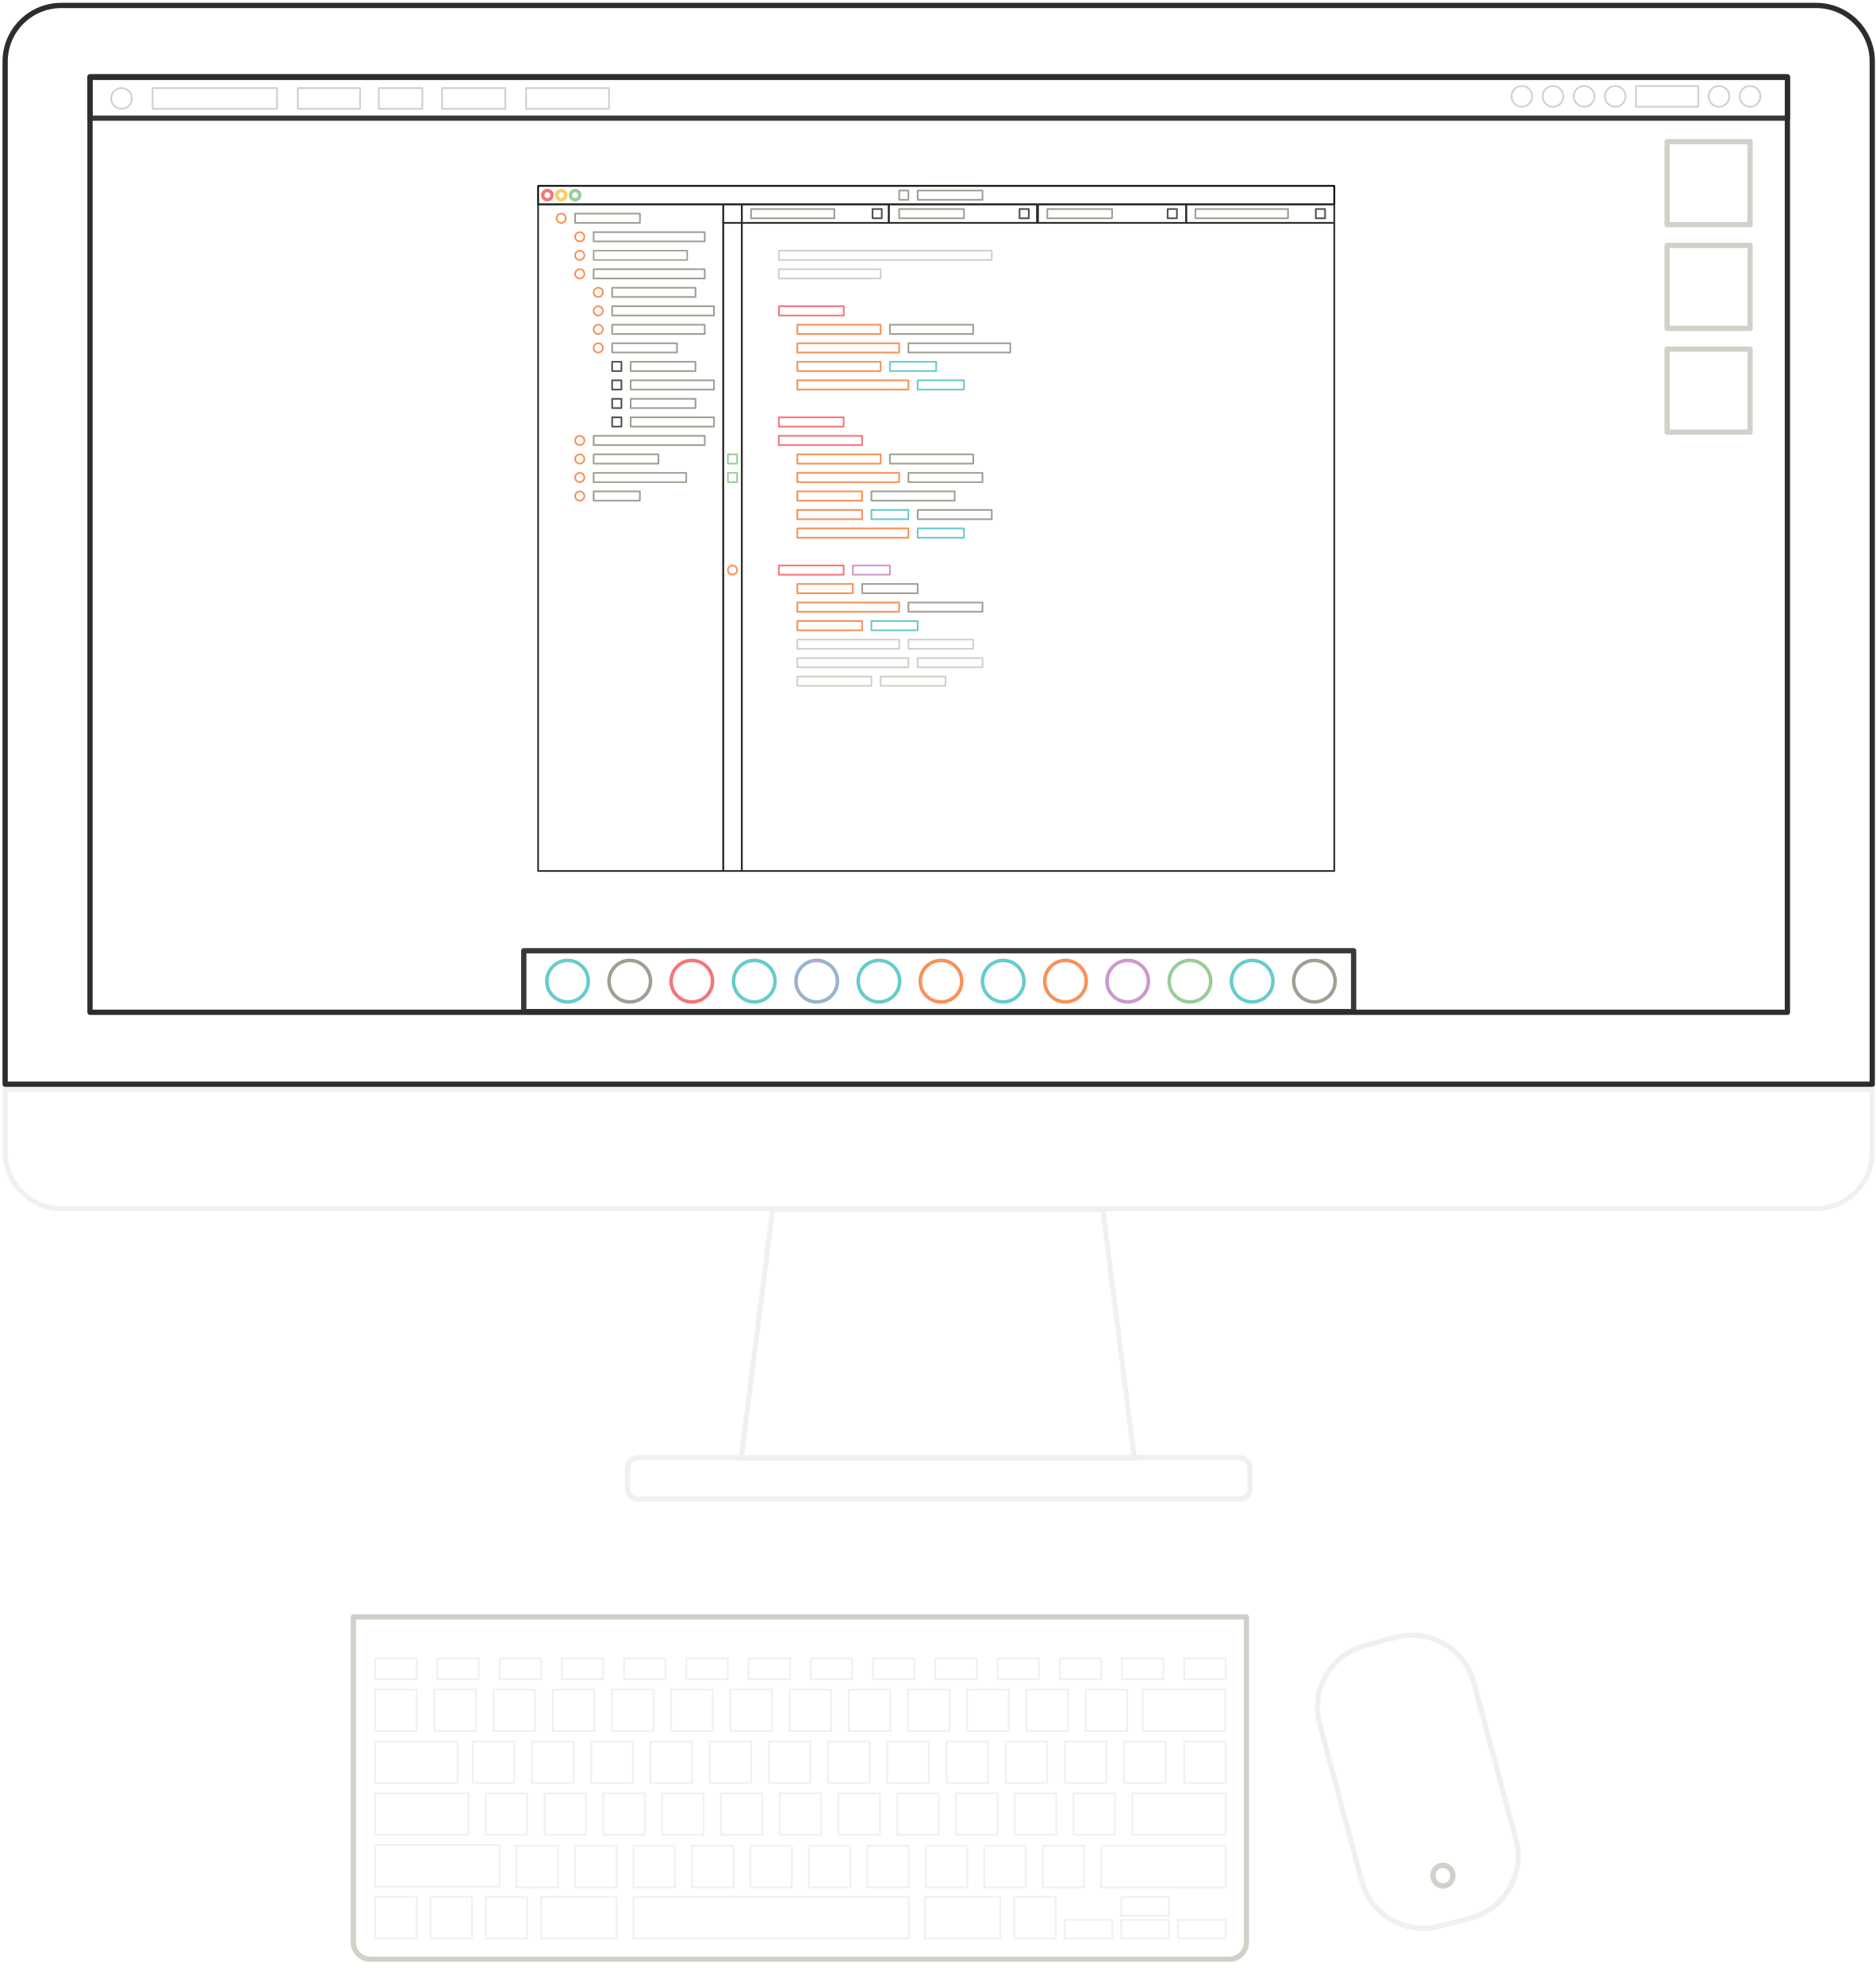
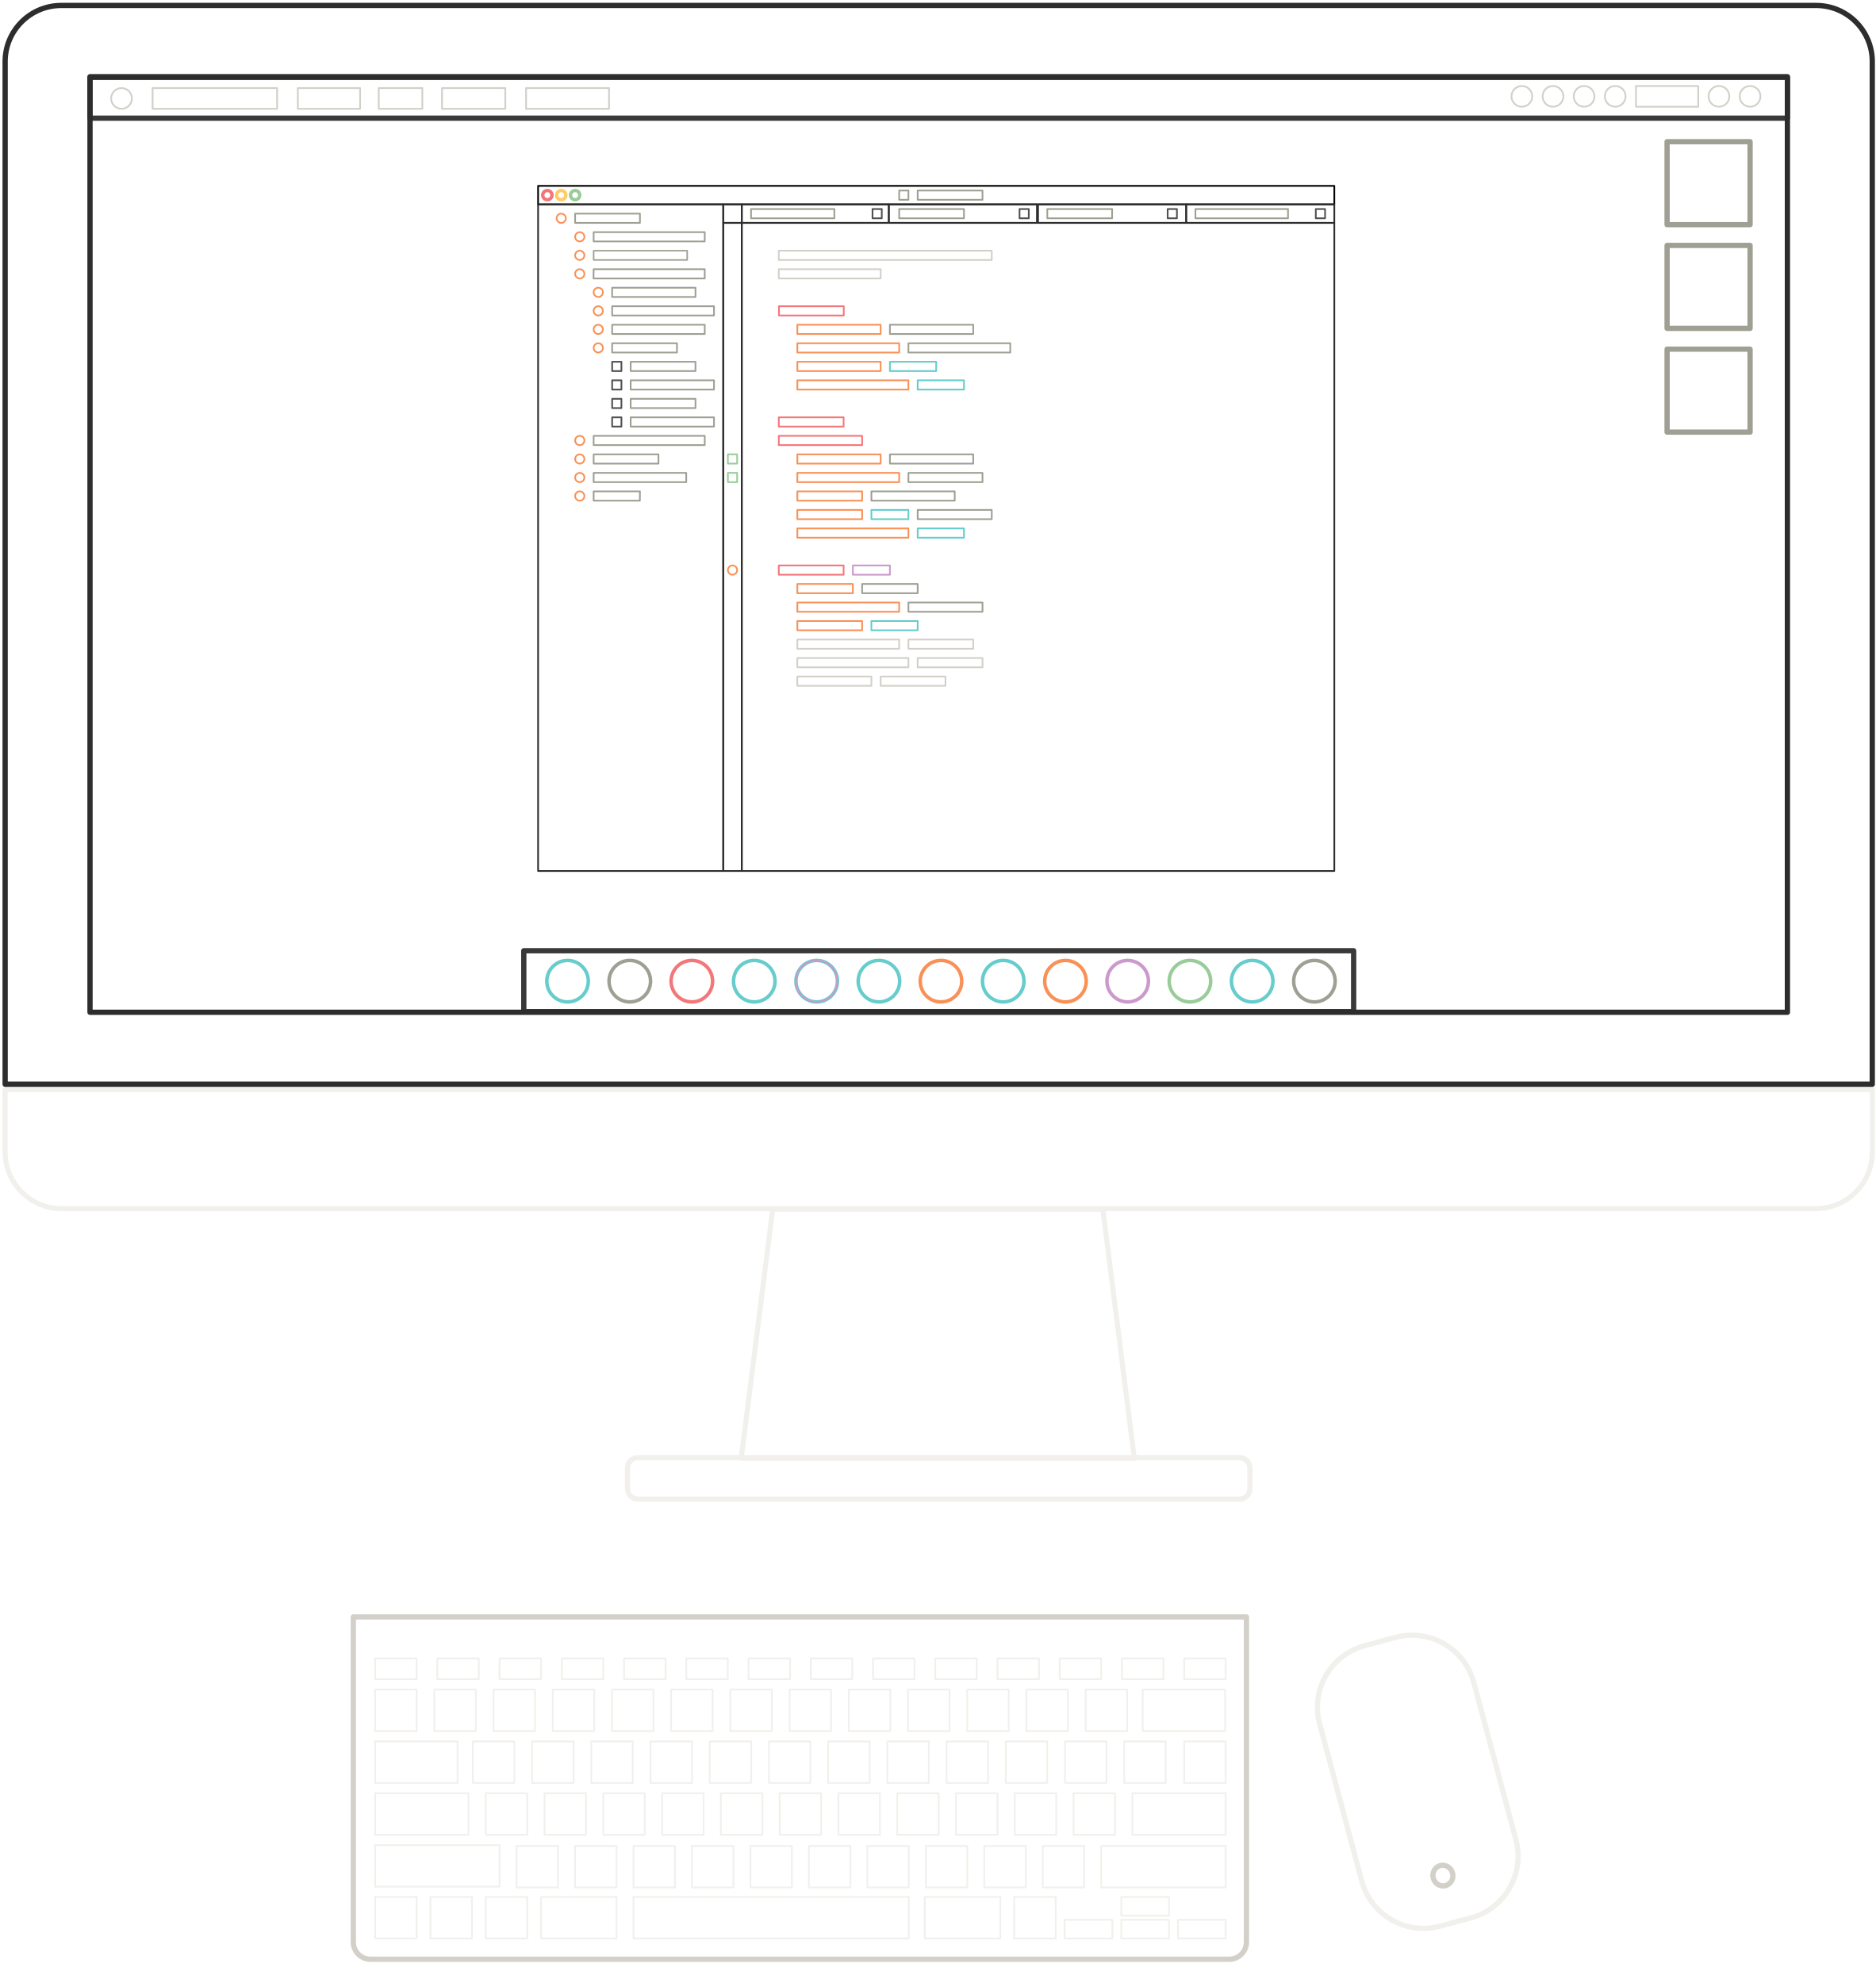
<svg xmlns="http://www.w3.org/2000/svg" width="100%" height="100%" viewBox="0 0 1068 1129" version="1.1" xml:space="preserve" style="fill-rule:evenodd;clip-rule:evenodd;stroke-linejoin:round;stroke-miterlimit:1.414;">
  <g id="Layer1">
    <g>
      <rect x="298.202" y="541.292" width="472.441" height="34.646" style="fill:none;stroke-width:3px;stroke:#393939;" />
      <rect x="51.245" y="43.654" width="966.356" height="23.622" style="fill:none;stroke-width:3px;stroke:#393939;" />
      <path d="M996.34,48.958c3.261,0 5.905,2.644 5.905,5.905c0,3.262 -2.644,5.906 -5.905,5.906c-3.262,0 -5.906,-2.644 -5.906,-5.906c0,-3.261 2.644,-5.905 5.906,-5.905Z" style="fill:none;stroke-width:1px;stroke:#d3d0c9;" />
      <path d="M978.623,48.958c3.262,0 5.906,2.644 5.906,5.905c0,3.262 -2.644,5.906 -5.906,5.906c-3.261,0 -5.905,-2.644 -5.905,-5.906c0,-3.261 2.644,-5.905 5.905,-5.905Z" style="fill:none;stroke-width:1px;stroke:#d3d0c9;" />
      <path d="M919.568,48.958c3.262,0 5.906,2.644 5.906,5.905c0,3.262 -2.644,5.906 -5.906,5.906c-3.261,0 -5.905,-2.644 -5.905,-5.906c0,-3.261 2.644,-5.905 5.905,-5.905Z" style="fill:none;stroke-width:1px;stroke:#d3d0c9;" />
      <path d="M901.852,48.958c3.261,0 5.905,2.644 5.905,5.905c0,3.262 -2.644,5.906 -5.905,5.906c-3.262,0 -5.906,-2.644 -5.906,-5.906c0,-3.261 2.644,-5.905 5.906,-5.905Z" style="fill:none;stroke-width:1px;stroke:#d3d0c9;" />
      <path d="M884.135,48.958c3.261,0 5.905,2.644 5.905,5.905c0,3.262 -2.644,5.906 -5.905,5.906c-3.262,0 -5.906,-2.644 -5.906,-5.906c0,-3.261 2.644,-5.905 5.906,-5.905Z" style="fill:none;stroke-width:1px;stroke:#d3d0c9;" />
      <path d="M866.419,48.958c3.261,0 5.905,2.644 5.905,5.905c0,3.262 -2.644,5.906 -5.905,5.906c-3.262,0 -5.906,-2.644 -5.906,-5.906c0,-3.261 2.644,-5.905 5.906,-5.905Z" style="fill:none;stroke-width:1px;stroke:#d3d0c9;" />
      <rect x="931.4" y="48.958" width="35.433" height="11.811" style="fill:none;stroke-width:1px;stroke:#d3d0c9;" />
      <path d="M86.893,50.137l70.866,0l0,11.811l-70.866,0l0,-11.811l0,0Z" style="fill:none;stroke-width:1px;stroke:#d3d0c9;" />
      <path d="M169.571,50.137l35.433,0l0,11.811l-35.433,0l0,-11.811l0,0Z" style="fill:none;stroke-width:1px;stroke:#d3d0c9;" />
      <path d="M215.635,50.137l24.803,0l0,11.811l-24.803,0l0,-11.811l0,0Z" style="fill:none;stroke-width:1px;stroke:#d3d0c9;" />
      <path d="M251.656,50.137l36.024,0l0,11.811l-36.024,0l0,-11.811l0,0Z" style="fill:none;stroke-width:1px;stroke:#d3d0c9;" />
      <path d="M299.499,50.137l47.244,0l0,11.811l-47.244,0l0,-11.811l0,0Z" style="fill:none;stroke-width:1px;stroke:#d3d0c9;" />
      <path d="M323.12,546.811c6.523,0 11.811,5.288 11.811,11.811c0,6.523 -5.288,11.811 -11.811,11.811c-6.523,0 -11.811,-5.288 -11.811,-11.811c0,-6.524 5.288,-11.811 11.811,-11.811Z" style="fill:none;stroke-width:2px;stroke:#6cc;" />
      <path d="M358.553,546.811c6.523,0 11.811,5.288 11.811,11.811c0,6.523 -5.288,11.811 -11.811,11.811c-6.523,0 -11.811,-5.288 -11.811,-11.811c0,-6.524 5.288,-11.811 11.811,-11.811Z" style="fill:none;stroke-width:2px;stroke:#a09f93;" />
      <path d="M393.879,546.811c6.523,0 11.811,5.288 11.811,11.811c0,6.523 -5.288,11.811 -11.811,11.811c-6.524,0 -11.811,-5.288 -11.811,-11.811c0,-6.524 5.288,-11.811 11.811,-11.811Z" style="fill:none;stroke-width:2px;stroke:#f2777a;" />
      <path d="M429.419,546.811c6.523,0 11.811,5.288 11.811,11.811c0,6.523 -5.288,11.811 -11.811,11.811c-6.523,0 -11.811,-5.288 -11.811,-11.811c0,-6.524 5.288,-11.811 11.811,-11.811Z" style="fill:none;stroke-width:2px;stroke:#6cc;" />
      <path d="M464.96,546.811c6.523,0 11.811,5.288 11.811,11.811c0,6.523 -5.288,11.811 -11.811,11.811c-6.523,0 -11.811,-5.288 -11.811,-11.811c0,-6.524 5.288,-11.811 11.811,-11.811Z" style="fill:none;stroke-width:2px;stroke:#6cc;" />
      <path d="M500.393,546.811c6.523,0 11.811,5.288 11.811,11.811c0,6.523 -5.288,11.811 -11.811,11.811c-6.523,0 -11.811,-5.288 -11.811,-11.811c0,-6.524 5.288,-11.811 11.811,-11.811Z" style="fill:none;stroke-width:2px;stroke:#6cc;" />
      <path d="M535.718,546.811c6.523,0 11.811,5.288 11.811,11.811c0,6.523 -5.288,11.811 -11.811,11.811c-6.523,0 -11.811,-5.288 -11.811,-11.811c0,-6.524 5.288,-11.811 11.811,-11.811Z" style="fill:none;stroke-width:2px;stroke:#f99157;" />
      <path d="M571.151,546.811c6.523,0 11.811,5.288 11.811,11.811c0,6.523 -5.288,11.811 -11.811,11.811c-6.523,0 -11.811,-5.288 -11.811,-11.811c0,-6.524 5.288,-11.811 11.811,-11.811Z" style="fill:none;stroke-width:2px;stroke:#6cc;" />
      <path d="M606.585,546.811c6.523,0 11.811,5.288 11.811,11.811c0,6.523 -5.288,11.811 -11.811,11.811c-6.523,0 -11.811,-5.288 -11.811,-11.811c0,-6.524 5.288,-11.811 11.811,-11.811Z" style="fill:none;stroke-width:2px;stroke:#f99157;" />
      <path d="M642.018,546.811c6.523,0 11.811,5.288 11.811,11.811c0,6.523 -5.288,11.811 -11.811,11.811c-6.523,0 -11.811,-5.288 -11.811,-11.811c0,-6.524 5.288,-11.811 11.811,-11.811Z" style="fill:none;stroke-width:2px;stroke:#c9c;" />
      <path d="M677.451,546.811c6.523,0 11.811,5.288 11.811,11.811c0,6.523 -5.288,11.811 -11.811,11.811c-6.523,0 -11.811,-5.288 -11.811,-11.811c0,-6.524 5.288,-11.811 11.811,-11.811Z" style="fill:none;stroke-width:2px;stroke:#9c9;" />
      <path d="M712.884,546.811c6.523,0 11.811,5.288 11.811,11.811c0,6.523 -5.288,11.811 -11.811,11.811c-6.523,0 -11.811,-5.288 -11.811,-11.811c0,-6.524 5.288,-11.811 11.811,-11.811Z" style="fill:none;stroke-width:2px;stroke:#6cc;" />
      <path d="M748.317,546.811c6.523,0 11.811,5.288 11.811,11.811c0,6.523 -5.288,11.811 -11.811,11.811c-6.523,0 -11.811,-5.288 -11.811,-11.811c0,-6.524 5.288,-11.811 11.811,-11.811Z" style="fill:none;stroke-width:2px;stroke:#a09f93;" />
      <path d="M464.852,546.811c6.523,0 11.811,5.288 11.811,11.811c0,6.523 -5.288,11.811 -11.811,11.811c-6.523,0 -11.811,-5.288 -11.811,-11.811c0,-6.524 5.288,-11.811 11.811,-11.811Z" style="fill:none;stroke-width:1px;stroke:#c9c;" />
      <path d="M69.18,50.139c3.261,0 5.905,2.644 5.905,5.905c0,3.262 -2.644,5.906 -5.905,5.906c-3.262,0 -5.906,-2.644 -5.906,-5.906c0,-3.261 2.644,-5.905 5.906,-5.905Z" style="fill:none;stroke-width:1px;stroke:#d3d0c9;" />
-       <rect x="949.1" y="80.668" width="47.244" height="47.244" style="fill:none;stroke-width:3px;stroke:#d3d0c9;" />
-       <rect x="949.1" y="139.723" width="47.244" height="47.244" style="fill:none;stroke-width:3px;stroke:#d3d0c9;" />
-       <rect x="949.1" y="198.778" width="47.244" height="47.244" style="fill:none;stroke-width:3px;stroke:#d3d0c9;" />
+       <rect x="949.1" y="80.668" width="47.244" height="47.244" style="fill:none;stroke-width:3px;stroke:#a09f93;" />
+       <rect x="949.1" y="139.723" width="47.244" height="47.244" style="fill:none;stroke-width:3px;stroke:#a09f93;" />
+       <rect x="949.1" y="198.778" width="47.244" height="47.244" style="fill:none;stroke-width:3px;stroke:#a09f93;" />
    </g>
    <g>
      <path d="M711.584,835.783c0,-3.262 -2.644,-5.906 -5.906,-5.906l-342.519,0c-3.262,0 -5.906,2.644 -5.906,5.906l0,11.811c0,3.261 2.644,5.905 5.906,5.905l342.519,0c3.262,0 5.906,-2.644 5.906,-5.905l0,-11.811Z" style="fill:none;stroke-width:3px;stroke:#f2f0ec;" />
      <path d="M645.781,830.296l-223.788,0l17.903,-141.732l187.982,0l17.903,141.732ZM1065.92,620.265l-1062.99,0l0,35.658c0,17.786 14.418,32.205 32.204,32.205l998.586,0c17.786,0 32.205,-14.419 32.205,-32.205l-0.001,-35.658Z" style="fill:none;stroke-width:2.86px;stroke:#f2f0ec;" />
      <path d="M1065.92,35.068c0,-17.65 -14.308,-31.959 -31.958,-31.959l-999.078,0c-17.65,0 -31.958,14.309 -31.958,31.959l0,582.215l1062.99,0l0,-582.215l0,0Z" style="fill:none;stroke-width:3px;stroke:#2d2d2d;" />
      <rect x="51.242" y="44.05" width="966.356" height="532.283" style="fill:none;stroke-width:3px;stroke:#2d2d2d;" />
    </g>
    <g>
      <g>
        <path d="M709.614,920.584l-508.464,0l0,185.138c0,5.381 4.363,9.744 9.744,9.744l488.977,0c5.381,0 9.744,-4.363 9.744,-9.744l0,-185.138l-0.001,0Z" style="fill:none;stroke-width:3px;stroke:#d3d0c9;" />
        <g id="keys">
          <rect x="213.552" y="944.209" width="23.622" height="11.811" style="fill:none;stroke-width:1px;stroke:#f2f0ec;" />
          <rect x="248.985" y="944.209" width="23.622" height="11.811" style="fill:none;stroke-width:1px;stroke:#f2f0ec;" />
          <rect x="284.418" y="944.209" width="23.622" height="11.811" style="fill:none;stroke-width:1px;stroke:#f2f0ec;" />
          <rect x="319.851" y="944.209" width="23.622" height="11.811" style="fill:none;stroke-width:1px;stroke:#f2f0ec;" />
          <rect x="355.284" y="944.209" width="23.622" height="11.811" style="fill:none;stroke-width:1px;stroke:#f2f0ec;" />
          <rect x="390.717" y="944.209" width="23.622" height="11.811" style="fill:none;stroke-width:1px;stroke:#f2f0ec;" />
          <rect x="426.15" y="944.209" width="23.622" height="11.811" style="fill:none;stroke-width:1px;stroke:#f2f0ec;" />
          <rect x="461.583" y="944.209" width="23.622" height="11.811" style="fill:none;stroke-width:1px;stroke:#f2f0ec;" />
          <rect x="497.017" y="944.209" width="23.622" height="11.811" style="fill:none;stroke-width:1px;stroke:#f2f0ec;" />
          <rect x="532.45" y="944.209" width="23.622" height="11.811" style="fill:none;stroke-width:1px;stroke:#f2f0ec;" />
          <rect x="567.883" y="944.209" width="23.622" height="11.811" style="fill:none;stroke-width:1px;stroke:#f2f0ec;" />
          <rect x="603.316" y="944.209" width="23.622" height="11.811" style="fill:none;stroke-width:1px;stroke:#f2f0ec;" />
          <rect x="638.749" y="944.209" width="23.622" height="11.811" style="fill:none;stroke-width:1px;stroke:#f2f0ec;" />
          <rect x="674.182" y="944.209" width="23.622" height="11.811" style="fill:none;stroke-width:1px;stroke:#f2f0ec;" />
          <rect x="213.552" y="961.93" width="23.622" height="23.622" style="fill:none;stroke-width:1px;stroke:#f2f0ec;" />
          <rect x="213.552" y="1080.04" width="23.622" height="23.622" style="fill:none;stroke-width:1px;stroke:#f2f0ec;" />
          <rect x="245.048" y="1080.04" width="23.622" height="23.622" style="fill:none;stroke-width:1px;stroke:#f2f0ec;" />
          <rect x="276.544" y="1080.04" width="23.622" height="23.622" style="fill:none;stroke-width:1px;stroke:#f2f0ec;" />
          <rect x="247.263" y="961.93" width="23.622" height="23.622" style="fill:none;stroke-width:1px;stroke:#f2f0ec;" />
          <rect x="280.973" y="961.93" width="23.622" height="23.622" style="fill:none;stroke-width:1px;stroke:#f2f0ec;" />
          <rect x="314.684" y="961.93" width="23.622" height="23.622" style="fill:none;stroke-width:1px;stroke:#f2f0ec;" />
          <rect x="348.394" y="961.93" width="23.622" height="23.622" style="fill:none;stroke-width:1px;stroke:#f2f0ec;" />
          <rect x="382.105" y="961.93" width="23.622" height="23.622" style="fill:none;stroke-width:1px;stroke:#f2f0ec;" />
          <rect x="415.816" y="961.93" width="23.622" height="23.622" style="fill:none;stroke-width:1px;stroke:#f2f0ec;" />
          <rect x="449.526" y="961.93" width="23.622" height="23.622" style="fill:none;stroke-width:1px;stroke:#f2f0ec;" />
          <rect x="483.237" y="961.93" width="23.622" height="23.622" style="fill:none;stroke-width:1px;stroke:#f2f0ec;" />
          <rect x="516.948" y="961.93" width="23.622" height="23.622" style="fill:none;stroke-width:1px;stroke:#f2f0ec;" />
          <rect x="550.658" y="961.93" width="23.622" height="23.622" style="fill:none;stroke-width:1px;stroke:#f2f0ec;" />
          <rect x="584.369" y="961.93" width="23.622" height="23.622" style="fill:none;stroke-width:1px;stroke:#f2f0ec;" />
          <rect x="618.08" y="961.93" width="23.622" height="23.622" style="fill:none;stroke-width:1px;stroke:#f2f0ec;" />
          <rect x="650.56" y="961.93" width="46.949" height="23.622" style="fill:none;stroke-width:1px;stroke:#f2f0ec;" />
          <rect x="308.04" y="1080.04" width="42.963" height="23.622" style="fill:none;stroke-width:1px;stroke:#f2f0ec;" />
          <rect x="577.38" y="1080.04" width="23.622" height="23.622" style="fill:none;stroke-width:1px;stroke:#f2f0ec;" />
          <rect x="526.538" y="1080.04" width="42.963" height="23.622" style="fill:none;stroke-width:1px;stroke:#f2f0ec;" />
          <rect x="670.635" y="1093.03" width="27.165" height="10.63" style="fill:none;stroke-width:1px;stroke:#f2f0ec;" />
          <rect x="638.37" y="1093.03" width="27.165" height="10.63" style="fill:none;stroke-width:1px;stroke:#f2f0ec;" />
          <rect x="638.37" y="1080.04" width="27.165" height="10.63" style="fill:none;stroke-width:1px;stroke:#f2f0ec;" />
          <rect x="606.103" y="1093.03" width="27.165" height="10.63" style="fill:none;stroke-width:1px;stroke:#f2f0ec;" />
          <rect x="674.181" y="991.458" width="23.622" height="23.622" style="fill:none;stroke-width:1px;stroke:#f2f0ec;" />
          <rect x="640.027" y="991.458" width="23.622" height="23.622" style="fill:none;stroke-width:1px;stroke:#f2f0ec;" />
          <rect x="606.317" y="991.458" width="23.622" height="23.622" style="fill:none;stroke-width:1px;stroke:#f2f0ec;" />
          <rect x="572.606" y="991.458" width="23.622" height="23.622" style="fill:none;stroke-width:1px;stroke:#f2f0ec;" />
          <rect x="538.896" y="991.458" width="23.622" height="23.622" style="fill:none;stroke-width:1px;stroke:#f2f0ec;" />
          <rect x="505.185" y="991.458" width="23.622" height="23.622" style="fill:none;stroke-width:1px;stroke:#f2f0ec;" />
          <rect x="471.474" y="991.458" width="23.622" height="23.622" style="fill:none;stroke-width:1px;stroke:#f2f0ec;" />
          <rect x="437.764" y="991.458" width="23.622" height="23.622" style="fill:none;stroke-width:1px;stroke:#f2f0ec;" />
          <rect x="404.053" y="991.458" width="23.622" height="23.622" style="fill:none;stroke-width:1px;stroke:#f2f0ec;" />
          <rect x="370.342" y="991.458" width="23.622" height="23.622" style="fill:none;stroke-width:1px;stroke:#f2f0ec;" />
          <rect x="336.632" y="991.458" width="23.622" height="23.622" style="fill:none;stroke-width:1px;stroke:#f2f0ec;" />
          <rect x="302.921" y="991.458" width="23.622" height="23.622" style="fill:none;stroke-width:1px;stroke:#f2f0ec;" />
          <rect x="269.211" y="991.458" width="23.622" height="23.622" style="fill:none;stroke-width:1px;stroke:#f2f0ec;" />
          <rect x="213.55" y="991.458" width="46.949" height="23.622" style="fill:none;stroke-width:1px;stroke:#f2f0ec;" />
          <rect x="644.654" y="1020.99" width="53.15" height="23.622" style="fill:none;stroke-width:1px;stroke:#f2f0ec;" />
          <rect x="213.551" y="1020.99" width="53.15" height="23.622" style="fill:none;stroke-width:1px;stroke:#f2f0ec;" />
          <rect x="611.189" y="1020.99" width="23.622" height="23.622" style="fill:none;stroke-width:1px;stroke:#f2f0ec;" />
          <rect x="577.724" y="1020.99" width="23.622" height="23.622" style="fill:none;stroke-width:1px;stroke:#f2f0ec;" />
          <rect x="544.26" y="1020.99" width="23.622" height="23.622" style="fill:none;stroke-width:1px;stroke:#f2f0ec;" />
          <rect x="510.795" y="1020.99" width="23.622" height="23.622" style="fill:none;stroke-width:1px;stroke:#f2f0ec;" />
          <rect x="477.331" y="1020.99" width="23.622" height="23.622" style="fill:none;stroke-width:1px;stroke:#f2f0ec;" />
          <rect x="443.866" y="1020.99" width="23.622" height="23.622" style="fill:none;stroke-width:1px;stroke:#f2f0ec;" />
          <rect x="410.401" y="1020.99" width="23.622" height="23.622" style="fill:none;stroke-width:1px;stroke:#f2f0ec;" />
          <rect x="376.937" y="1020.99" width="23.622" height="23.622" style="fill:none;stroke-width:1px;stroke:#f2f0ec;" />
          <rect x="343.472" y="1020.99" width="23.622" height="23.622" style="fill:none;stroke-width:1px;stroke:#f2f0ec;" />
          <rect x="310.008" y="1020.99" width="23.622" height="23.622" style="fill:none;stroke-width:1px;stroke:#f2f0ec;" />
          <rect x="276.543" y="1020.99" width="23.622" height="23.622" style="fill:none;stroke-width:1px;stroke:#f2f0ec;" />
          <rect x="626.935" y="1050.99" width="70.866" height="23.622" style="fill:none;stroke-width:1px;stroke:#f2f0ec;" />
          <rect x="213.555" y="1050.51" width="70.866" height="23.622" style="fill:none;stroke-width:1px;stroke:#f2f0ec;" />
          <rect x="593.651" y="1050.99" width="23.622" height="23.622" style="fill:none;stroke-width:1px;stroke:#f2f0ec;" />
          <rect x="560.366" y="1050.99" width="23.622" height="23.622" style="fill:none;stroke-width:1px;stroke:#f2f0ec;" />
          <rect x="527.08" y="1050.99" width="23.622" height="23.622" style="fill:none;stroke-width:1px;stroke:#f2f0ec;" />
          <rect x="493.794" y="1050.99" width="23.622" height="23.622" style="fill:none;stroke-width:1px;stroke:#f2f0ec;" />
          <rect x="460.509" y="1050.99" width="23.622" height="23.622" style="fill:none;stroke-width:1px;stroke:#f2f0ec;" />
          <rect x="427.223" y="1050.99" width="23.622" height="23.622" style="fill:none;stroke-width:1px;stroke:#f2f0ec;" />
          <rect x="393.938" y="1050.99" width="23.622" height="23.622" style="fill:none;stroke-width:1px;stroke:#f2f0ec;" />
          <rect x="360.652" y="1050.99" width="23.622" height="23.622" style="fill:none;stroke-width:1px;stroke:#f2f0ec;" />
          <rect x="327.366" y="1050.99" width="23.622" height="23.622" style="fill:none;stroke-width:1px;stroke:#f2f0ec;" />
          <rect x="360.649" y="1080.04" width="156.77" height="23.622" style="fill:none;stroke-width:1px;stroke:#f2f0ec;" />
          <rect x="294.081" y="1050.99" width="23.622" height="23.622" style="fill:none;stroke-width:1px;stroke:#f2f0ec;" />
        </g>
      </g>
      <g>
        <path d="M839.042,957.921c-5.194,-19.386 -25.121,-30.891 -44.508,-25.696l-17.551,4.703c-19.386,5.194 -30.891,25.121 -25.696,44.507l23.986,89.516c5.194,19.386 25.121,30.891 44.507,25.697l17.551,-4.703c19.387,-5.195 30.891,-25.121 25.697,-44.508l-23.986,-89.516Z" style="fill:none;stroke-width:3px;stroke:#f2f0ec;" />
        <path d="M819.938,1062.14c3.029,-0.812 6.169,1.084 7.013,4.234c0.844,3.151 -0.927,6.363 -3.956,7.174c-3.029,0.812 -6.169,-1.084 -7.013,-4.234c-0.844,-3.151 0.927,-6.363 3.956,-7.174Z" style="fill:none;stroke-width:3px;stroke:#d3d0c9;" />
      </g>
    </g>
    <g>
      <rect x="306.343" y="105.827" width="453.303" height="10.542" style="fill:none;stroke-width:0.96px;stroke:#000;" />
      <rect x="590.974" y="116.369" width="84.335" height="10.542" style="fill:none;stroke-width:0.96px;stroke:#2d2d2d;" />
      <rect x="422.304" y="126.911" width="337.341" height="368.967" style="fill:none;stroke-width:0.96px;stroke:#2d2d2d;" />
      <path d="M496.097,353.562l26.355,0l0,5.271l-26.355,0l0,-5.271l0,0Z" style="fill:none;stroke-width:0.96px;stroke:#6cc;" />
      <rect x="411.762" y="126.911" width="10.542" height="368.967" style="fill:none;stroke-width:0.96px;stroke:#2d2d2d;" />
      <path d="M417.033,321.936c1.455,0 2.635,1.18 2.635,2.635c0,1.456 -1.18,2.636 -2.635,2.636c-1.456,0 -2.636,-1.18 -2.636,-2.636c0,-1.455 1.18,-2.635 2.636,-2.635Z" style="fill:none;stroke-width:0.96px;stroke:#f99157;" />
      <path d="M453.93,300.852l63.251,0l0,5.271l-63.251,0l0,-5.271l0,0Z" style="fill:none;stroke-width:0.96px;stroke:#f99157;" />
      <rect x="522.452" y="300.852" width="26.355" height="5.271" style="fill:none;stroke-width:0.96px;stroke:#6cc;" />
      <rect x="306.343" y="116.369" width="105.419" height="379.509" style="fill:none;stroke-width:0.96px;stroke:#2d2d2d;" />
      <rect x="327.426" y="121.64" width="36.897" height="5.271" style="fill:none;stroke-width:0.96px;stroke:#a09f93;" />
      <path d="M337.968,132.182l63.252,0l0,5.271l-63.252,0l0,-5.271l0,0Z" style="fill:none;stroke-width:0.96px;stroke:#a09f93;" />
      <path d="M337.968,142.736l53.26,0l0,5.271l-53.26,0l0,-5.271l0,0Z" style="fill:none;stroke-width:0.86px;stroke:#a09f93;" />
      <rect x="506.015" y="116.369" width="84.335" height="10.542" style="fill:none;stroke-width:0.96px;stroke:#2d2d2d;" />
      <rect x="580.432" y="119.004" width="5.271" height="5.271" style="fill:none;stroke-width:0.96px;stroke:#515151;" />
      <rect x="664.768" y="119.004" width="5.271" height="5.271" style="fill:none;stroke-width:0.96px;stroke:#515151;" />
      <path d="M453.93,184.891l47.438,0l0,5.271l-47.438,0l0,-5.271l0,0Z" style="fill:none;stroke-width:0.96px;stroke:#f99157;" />
      <path d="M453.93,195.433l57.98,0l0,5.271l-57.98,0l0,-5.271l0,0Z" style="fill:none;stroke-width:0.96px;stroke:#f99157;" />
      <path d="M453.93,205.975l47.438,0l0,5.271l-47.438,0l0,-5.271l0,0Z" style="fill:none;stroke-width:0.96px;stroke:#f99157;" />
      <path d="M453.93,216.517l63.251,0l0,5.271l-63.251,0l0,-5.271l0,0Z" style="fill:none;stroke-width:0.96px;stroke:#f99157;" />
      <rect x="506.639" y="205.975" width="26.355" height="5.271" style="fill:none;stroke-width:0.96px;stroke:#6cc;" />
      <rect x="522.452" y="216.517" width="26.355" height="5.271" style="fill:none;stroke-width:0.96px;stroke:#6cc;" />
      <path d="M506.639,184.891l47.439,0l0,5.271l-47.439,0l0,-5.271l0,0Z" style="fill:none;stroke-width:0.96px;stroke:#a09f93;" />
      <path d="M517.181,195.433l57.981,0l0,5.271l-57.981,0l0,-5.271l0,0Z" style="fill:none;stroke-width:0.96px;stroke:#a09f93;" />
      <path d="M443.387,237.6l36.897,0l0,5.271l-36.897,0l0,-5.271l0,0Z" style="fill:none;stroke-width:0.96px;stroke:#f2777a;" />
      <path d="M443.477,174.338l36.897,0l0,5.271l-36.897,0l0,-5.271l0,0Z" style="fill:none;stroke-width:0.96px;stroke:#f2777a;" />
      <path d="M443.387,321.936l36.897,0l0,5.271l-36.897,0l0,-5.271l0,0Z" style="fill:none;stroke-width:0.96px;stroke:#f2777a;" />
      <path d="M485.555,321.936l21.084,0l0,5.271l-21.084,0l0,-5.271l0,0Z" style="fill:none;stroke-width:0.96px;stroke:#c9c;" />
      <path d="M443.388,248.142l47.438,0l0,5.271l-47.438,0l0,-5.271l0,0Z" style="fill:none;stroke-width:0.96px;stroke:#f2777a;" />
      <path d="M453.93,258.685l47.438,0l0,5.271l-47.438,0l0,-5.271l0,0Z" style="fill:none;stroke-width:0.96px;stroke:#f99157;" />
      <path d="M453.93,269.227l57.98,0l0,5.271l-57.98,0l0,-5.271l0,0Z" style="fill:none;stroke-width:0.96px;stroke:#f99157;" />
      <path d="M453.929,290.31l36.897,0l0,5.271l-36.897,0l0,-5.271l0,0Z" style="fill:none;stroke-width:0.96px;stroke:#f99157;" />
      <path d="M496.097,290.31l21.084,0l0,5.271l-21.084,0l0,-5.271l0,0Z" style="fill:none;stroke-width:0.96px;stroke:#6cc;" />
      <path d="M506.639,258.685l47.439,0l0,5.271l-47.439,0l0,-5.271l0,0Z" style="fill:none;stroke-width:0.96px;stroke:#a09f93;" />
      <rect x="517.181" y="269.227" width="42.168" height="5.271" style="fill:none;stroke-width:0.96px;stroke:#a09f93;" />
      <path d="M522.452,290.31l42.168,0l0,5.271l-42.168,0l0,-5.271l0,0Z" style="fill:none;stroke-width:0.96px;stroke:#a09f93;" />
      <path d="M453.929,279.768l36.897,0l0,5.271l-36.897,0l0,-5.271l0,0Z" style="fill:none;stroke-width:0.96px;stroke:#f99157;" />
      <path d="M453.929,332.478l31.626,0l0,5.271l-31.626,0l0,-5.271l0,0Z" style="fill:none;stroke-width:0.96px;stroke:#f99157;" />
      <path d="M453.93,343.02l57.98,0l0,5.271l-57.98,0l0,-5.271l0,0Z" style="fill:none;stroke-width:0.96px;stroke:#f99157;" />
      <rect x="490.826" y="332.478" width="31.626" height="5.271" style="fill:none;stroke-width:0.96px;stroke:#a09f93;" />
      <path d="M517.181,343.02l42.168,0l0,5.271l-42.168,0l0,-5.271l0,0Z" style="fill:none;stroke-width:0.96px;stroke:#a09f93;" />
      <path d="M453.929,353.562l36.897,0l0,5.271l-36.897,0l0,-5.271l0,0Z" style="fill:none;stroke-width:0.96px;stroke:#f99157;" />
      <path d="M453.93,364.104l57.98,0l0,5.271l-57.98,0l0,-5.271l0,0Z" style="fill:none;stroke-width:0.96px;stroke:#d3d0c9;" />
      <path d="M517.181,364.104l36.897,0l0,5.271l-36.897,0l0,-5.271l0,0Z" style="fill:none;stroke-width:0.96px;stroke:#d3d0c9;" />
      <path d="M453.93,374.646l63.251,0l0,5.27l-63.251,0l0,-5.27l0,0Z" style="fill:none;stroke-width:0.96px;stroke:#d3d0c9;" />
      <path d="M453.929,385.187l42.168,0l0,5.271l-42.168,0l0,-5.271l0,0Z" style="fill:none;stroke-width:0.96px;stroke:#d3d0c9;" />
      <path d="M522.452,374.646l36.897,0l0,5.27l-36.897,0l0,-5.27l0,0Z" style="fill:none;stroke-width:0.96px;stroke:#d3d0c9;" />
      <path d="M501.368,385.187l36.897,0l0,5.271l-36.897,0l0,-5.271l0,0Z" style="fill:none;stroke-width:0.96px;stroke:#d3d0c9;" />
      <path d="M496.097,279.768l47.439,0l0,5.271l-47.439,0l0,-5.271l0,0Z" style="fill:none;stroke-width:0.96px;stroke:#a09f93;" />
      <path d="M337.968,153.265l63.252,0l0,5.271l-63.331,0l0.079,-5.271l0,0Z" style="fill:none;stroke-width:0.96px;stroke:#a09f93;" />
      <path d="M348.51,163.807l47.439,0l0,5.271l-47.439,0l0,-5.271l0,0Z" style="fill:none;stroke-width:0.96px;stroke:#a09f93;" />
      <path d="M348.51,174.349l57.981,0l0,5.271l-57.981,0l0,-5.271l0,0Z" style="fill:none;stroke-width:0.96px;stroke:#a09f93;" />
      <path d="M348.511,184.891l52.709,0l0,5.271l-52.709,0l0,-5.271l0,0Z" style="fill:none;stroke-width:0.96px;stroke:#a09f93;" />
      <path d="M348.51,195.433l36.897,0l0,5.271l-36.897,0l0,-5.271l0,0Z" style="fill:none;stroke-width:0.96px;stroke:#a09f93;" />
      <path d="M337.968,248.142l63.252,0l0,5.271l-63.252,0l0,-5.271l0,0Z" style="fill:none;stroke-width:0.96px;stroke:#a09f93;" />
      <rect x="337.968" y="258.685" width="36.897" height="5.271" style="fill:none;stroke-width:0.96px;stroke:#a09f93;" />
      <path d="M337.968,269.227l52.71,0l0,5.271l-52.71,0l0,-5.271l0,0Z" style="fill:none;stroke-width:0.96px;stroke:#a09f93;" />
      <path d="M337.968,279.768l26.355,0l-0.04,5.271l-26.315,0l0,-5.271l0,0Z" style="fill:none;stroke-width:0.96px;stroke:#a09f93;" />
      <path d="M359.052,205.975l36.897,0l0,5.271l-36.897,0l0,-5.271l0,0Z" style="fill:none;stroke-width:0.96px;stroke:#a09f93;" />
      <path d="M511.91,119.004l36.897,0l0,5.271l-36.897,0l0,-5.271l0,0Z" style="fill:none;stroke-width:0.96px;stroke:#a09f93;" />
      <path d="M443.388,142.723l121.231,0l0,5.271l-121.231,0l0,-5.271l0,0Z" style="fill:none;stroke-width:0.96px;stroke:#d3d0c9;" />
      <rect x="443.388" y="153.265" width="57.981" height="5.271" style="fill:none;stroke-width:0.96px;stroke:#d3d0c9;" />
      <rect x="348.51" y="205.975" width="5.271" height="5.271" style="fill:none;stroke-width:0.96px;stroke:#515151;" />
      <path d="M359.052,216.517l47.439,0l0,5.271l-47.439,0l0,-5.271l0,0Z" style="fill:none;stroke-width:0.96px;stroke:#a09f93;" />
      <rect x="348.51" y="216.517" width="5.271" height="5.271" style="fill:none;stroke-width:0.96px;stroke:#515151;" />
      <rect x="411.761" y="116.369" width="10.542" height="10.542" style="fill:none;stroke-width:0.96px;stroke:#2d2d2d;" />
      <path d="M359.052,227.059l36.897,0l0,5.271l-36.897,0l0,-5.271l0,0Z" style="fill:none;stroke-width:0.96px;stroke:#a09f93;" />
      <rect x="348.51" y="227.059" width="5.271" height="5.271" style="fill:none;stroke-width:0.96px;stroke:#515151;" />
      <path d="M359.052,237.6l47.439,0l0,5.271l-47.439,0l0,-5.271l0,0Z" style="fill:none;stroke-width:0.96px;stroke:#a09f93;" />
      <rect x="348.51" y="237.6" width="5.271" height="5.271" style="fill:none;stroke-width:0.96px;stroke:#515151;" />
      <rect x="422.311" y="116.369" width="83.703" height="10.542" style="fill:none;stroke-width:0.96px;stroke:#2d2d2d;" />
      <rect x="675.309" y="116.369" width="84.335" height="10.542" style="fill:none;stroke-width:0.96px;stroke:#2d2d2d;" />
      <path d="M414.397,258.685l5.271,0l0,5.271l-5.271,0l0,-5.271l0,0Z" style="fill:none;stroke-width:0.96px;stroke:#9c9;" />
      <rect x="414.397" y="269.227" width="5.271" height="5.271" style="fill:none;stroke-width:0.96px;stroke:#9c9;" />
      <g>
        <path d="M522.452,108.462l36.897,0l0,5.271l-36.897,0l0,-5.271l0,0Z" style="fill:none;stroke-width:0.96px;stroke:#a09f93;" />
        <rect x="511.91" y="108.462" width="5.271" height="5.271" style="fill:none;stroke-width:0.96px;stroke:#a09f93;" />
      </g>
      <rect x="496.733" y="119.004" width="5.271" height="5.271" style="fill:none;stroke-width:0.96px;stroke:#515151;" />
      <path d="M427.575,119.004l47.439,0l0,5.271l-47.439,0l0,-5.271l0,0Z" style="fill:none;stroke-width:0.96px;stroke:#a09f93;" />
      <rect x="596.245" y="119.004" width="36.897" height="5.271" style="fill:none;stroke-width:0.96px;stroke:#a09f93;" />
      <rect x="680.581" y="119.004" width="52.71" height="5.271" style="fill:none;stroke-width:0.96px;stroke:#a09f93;" />
      <rect x="749.103" y="119.004" width="5.271" height="5.271" style="fill:none;stroke-width:0.96px;stroke:#515151;" />
      <path d="M319.52,121.64c1.456,0 2.635,1.18 2.635,2.635c0,1.456 -1.179,2.636 -2.635,2.636c-1.456,0 -2.635,-1.18 -2.635,-2.636c0,-1.455 1.179,-2.635 2.635,-2.635Z" style="fill:none;stroke-width:0.96px;stroke:#f99157;" />
      <path d="M330.062,132.181c1.455,0 2.635,1.18 2.635,2.636c0,1.455 -1.18,2.635 -2.635,2.635c-1.456,0 -2.636,-1.18 -2.636,-2.635c0,-1.456 1.18,-2.636 2.636,-2.636Z" style="fill:none;stroke-width:0.96px;stroke:#f99157;" />
      <path d="M330.062,142.723c1.455,0 2.635,1.18 2.635,2.636c0,1.455 -1.18,2.635 -2.635,2.635c-1.456,0 -2.636,-1.18 -2.636,-2.635c0,-1.456 1.18,-2.636 2.636,-2.636Z" style="fill:none;stroke-width:0.96px;stroke:#f99157;" />
      <path d="M330.062,153.265c1.455,0 2.635,1.18 2.635,2.636c0,1.455 -1.18,2.635 -2.635,2.635c-1.456,0 -2.636,-1.18 -2.636,-2.635c0,-1.456 1.18,-2.636 2.636,-2.636Z" style="fill:none;stroke-width:0.96px;stroke:#f99157;" />
      <path d="M340.604,163.807c1.455,0 2.635,1.18 2.635,2.636c0,1.455 -1.18,2.635 -2.635,2.635c-1.456,0 -2.636,-1.18 -2.636,-2.635c0,-1.456 1.18,-2.636 2.636,-2.636Z" style="fill:none;stroke-width:0.96px;stroke:#f99157;" />
      <path d="M340.604,174.349c1.455,0 2.635,1.18 2.635,2.636c0,1.455 -1.18,2.635 -2.635,2.635c-1.456,0 -2.636,-1.18 -2.636,-2.635c0,-1.456 1.18,-2.636 2.636,-2.636Z" style="fill:none;stroke-width:0.96px;stroke:#f99157;" />
      <path d="M340.604,184.891c1.455,0 2.635,1.18 2.635,2.635c0,1.456 -1.18,2.636 -2.635,2.636c-1.456,0 -2.636,-1.18 -2.636,-2.636c0,-1.455 1.18,-2.635 2.636,-2.635Z" style="fill:none;stroke-width:0.96px;stroke:#f99157;" />
      <path d="M340.604,195.433c1.455,0 2.635,1.18 2.635,2.635c0,1.456 -1.18,2.636 -2.635,2.636c-1.456,0 -2.636,-1.18 -2.636,-2.636c0,-1.455 1.18,-2.635 2.636,-2.635Z" style="fill:none;stroke-width:0.96px;stroke:#f99157;" />
      <path d="M330.062,248.143c1.455,0 2.635,1.18 2.635,2.635c0,1.456 -1.18,2.636 -2.635,2.636c-1.456,0 -2.636,-1.18 -2.636,-2.636c0,-1.455 1.18,-2.635 2.636,-2.635Z" style="fill:none;stroke-width:0.96px;stroke:#f99157;" />
      <path d="M330.062,258.685c1.455,0 2.635,1.18 2.635,2.635c0,1.456 -1.18,2.636 -2.635,2.636c-1.456,0 -2.636,-1.18 -2.636,-2.636c0,-1.455 1.18,-2.635 2.636,-2.635Z" style="fill:none;stroke-width:0.96px;stroke:#f99157;" />
      <path d="M330.062,269.227c1.455,0 2.635,1.179 2.635,2.635c0,1.456 -1.18,2.635 -2.635,2.635c-1.456,0 -2.636,-1.179 -2.636,-2.635c0,-1.456 1.18,-2.635 2.636,-2.635Z" style="fill:none;stroke-width:0.96px;stroke:#f99157;" />
      <path d="M330.062,279.768c1.455,0 2.635,1.18 2.635,2.636c0,1.455 -1.18,2.635 -2.635,2.635c-1.456,0 -2.636,-1.18 -2.636,-2.635c0,-1.456 1.18,-2.636 2.636,-2.636Z" style="fill:none;stroke-width:0.96px;stroke:#f99157;" />
      <path d="M311.614,108.462c1.455,0 2.635,1.18 2.635,2.636c0,1.455 -1.18,2.635 -2.635,2.635c-1.456,0 -2.636,-1.18 -2.636,-2.635c0,-1.456 1.18,-2.636 2.636,-2.636Z" style="fill:none;stroke-width:1.92px;stroke:#f2777a;" />
      <path d="M319.52,108.462c1.455,0 2.635,1.18 2.635,2.636c0,1.455 -1.18,2.635 -2.635,2.635c-1.456,0 -2.636,-1.18 -2.636,-2.635c0,-1.456 1.18,-2.636 2.636,-2.636Z" style="fill:none;stroke-width:1.92px;stroke:#fc6;" />
      <path d="M327.426,108.462c1.456,0 2.636,1.18 2.636,2.636c0,1.455 -1.18,2.635 -2.636,2.635c-1.455,0 -2.635,-1.18 -2.635,-2.635c0,-1.456 1.18,-2.636 2.635,-2.636Z" style="fill:none;stroke-width:1.92px;stroke:#9c9;" />
    </g>
  </g>
</svg>
